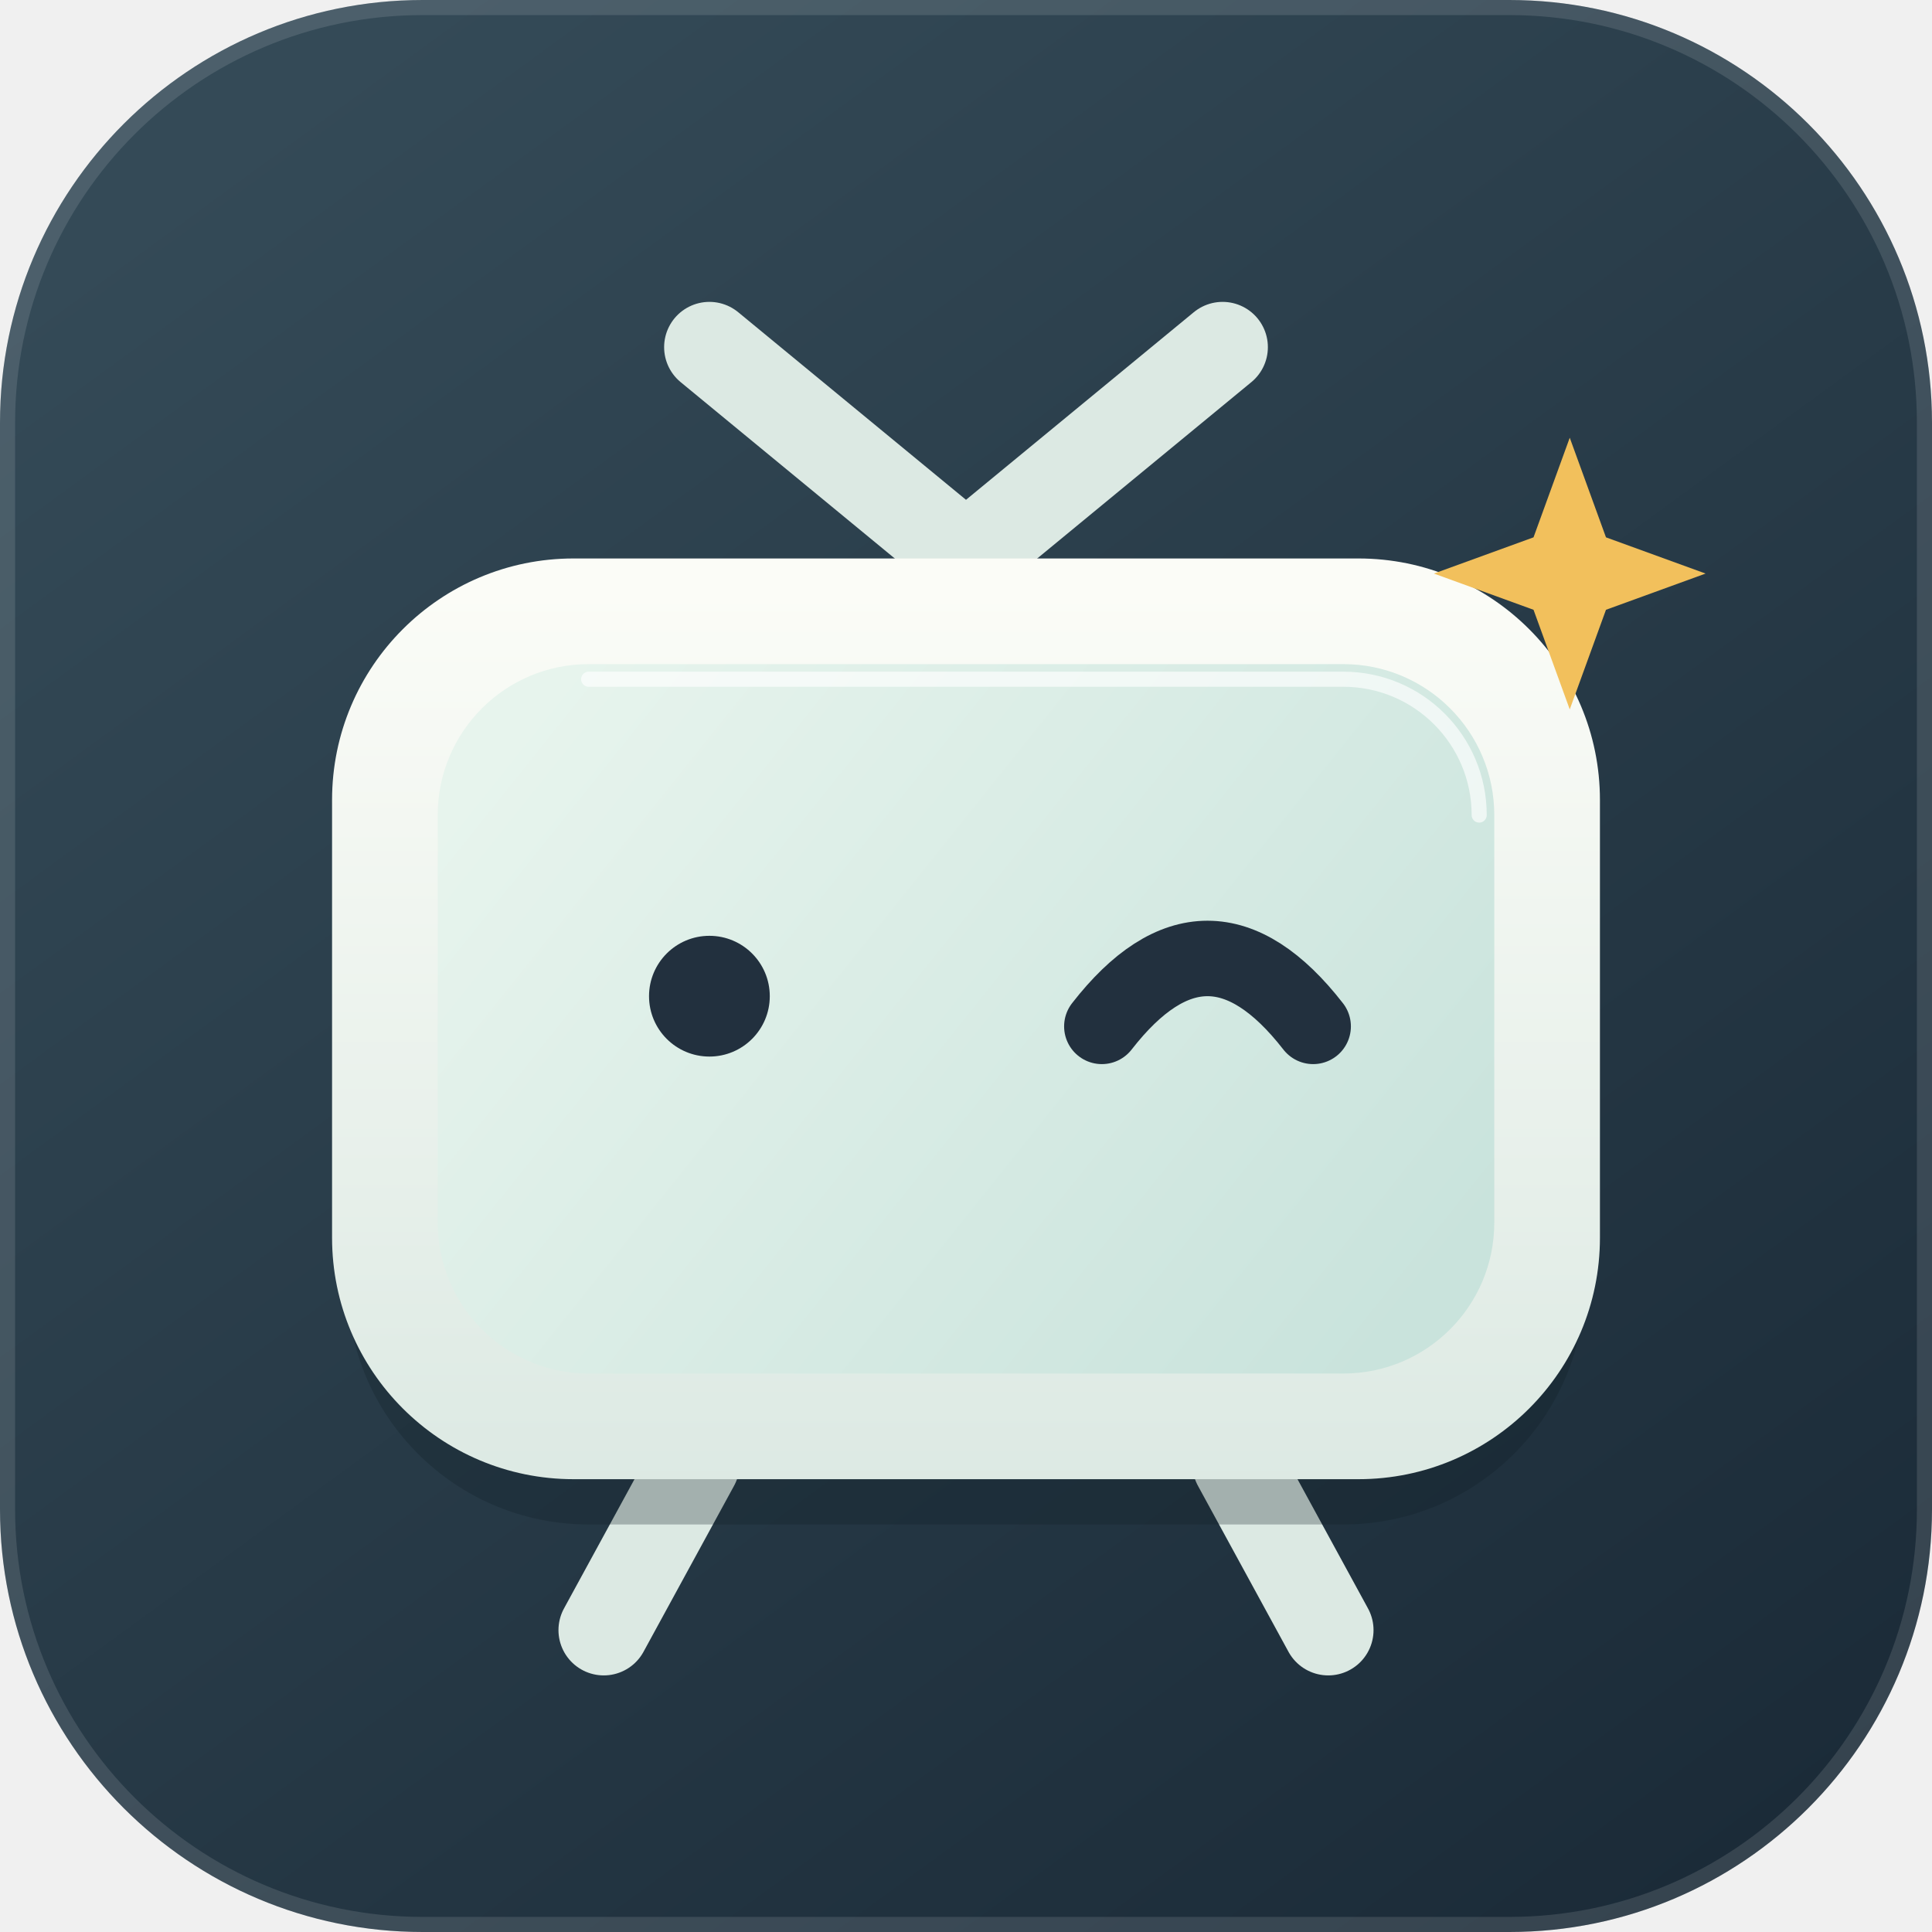
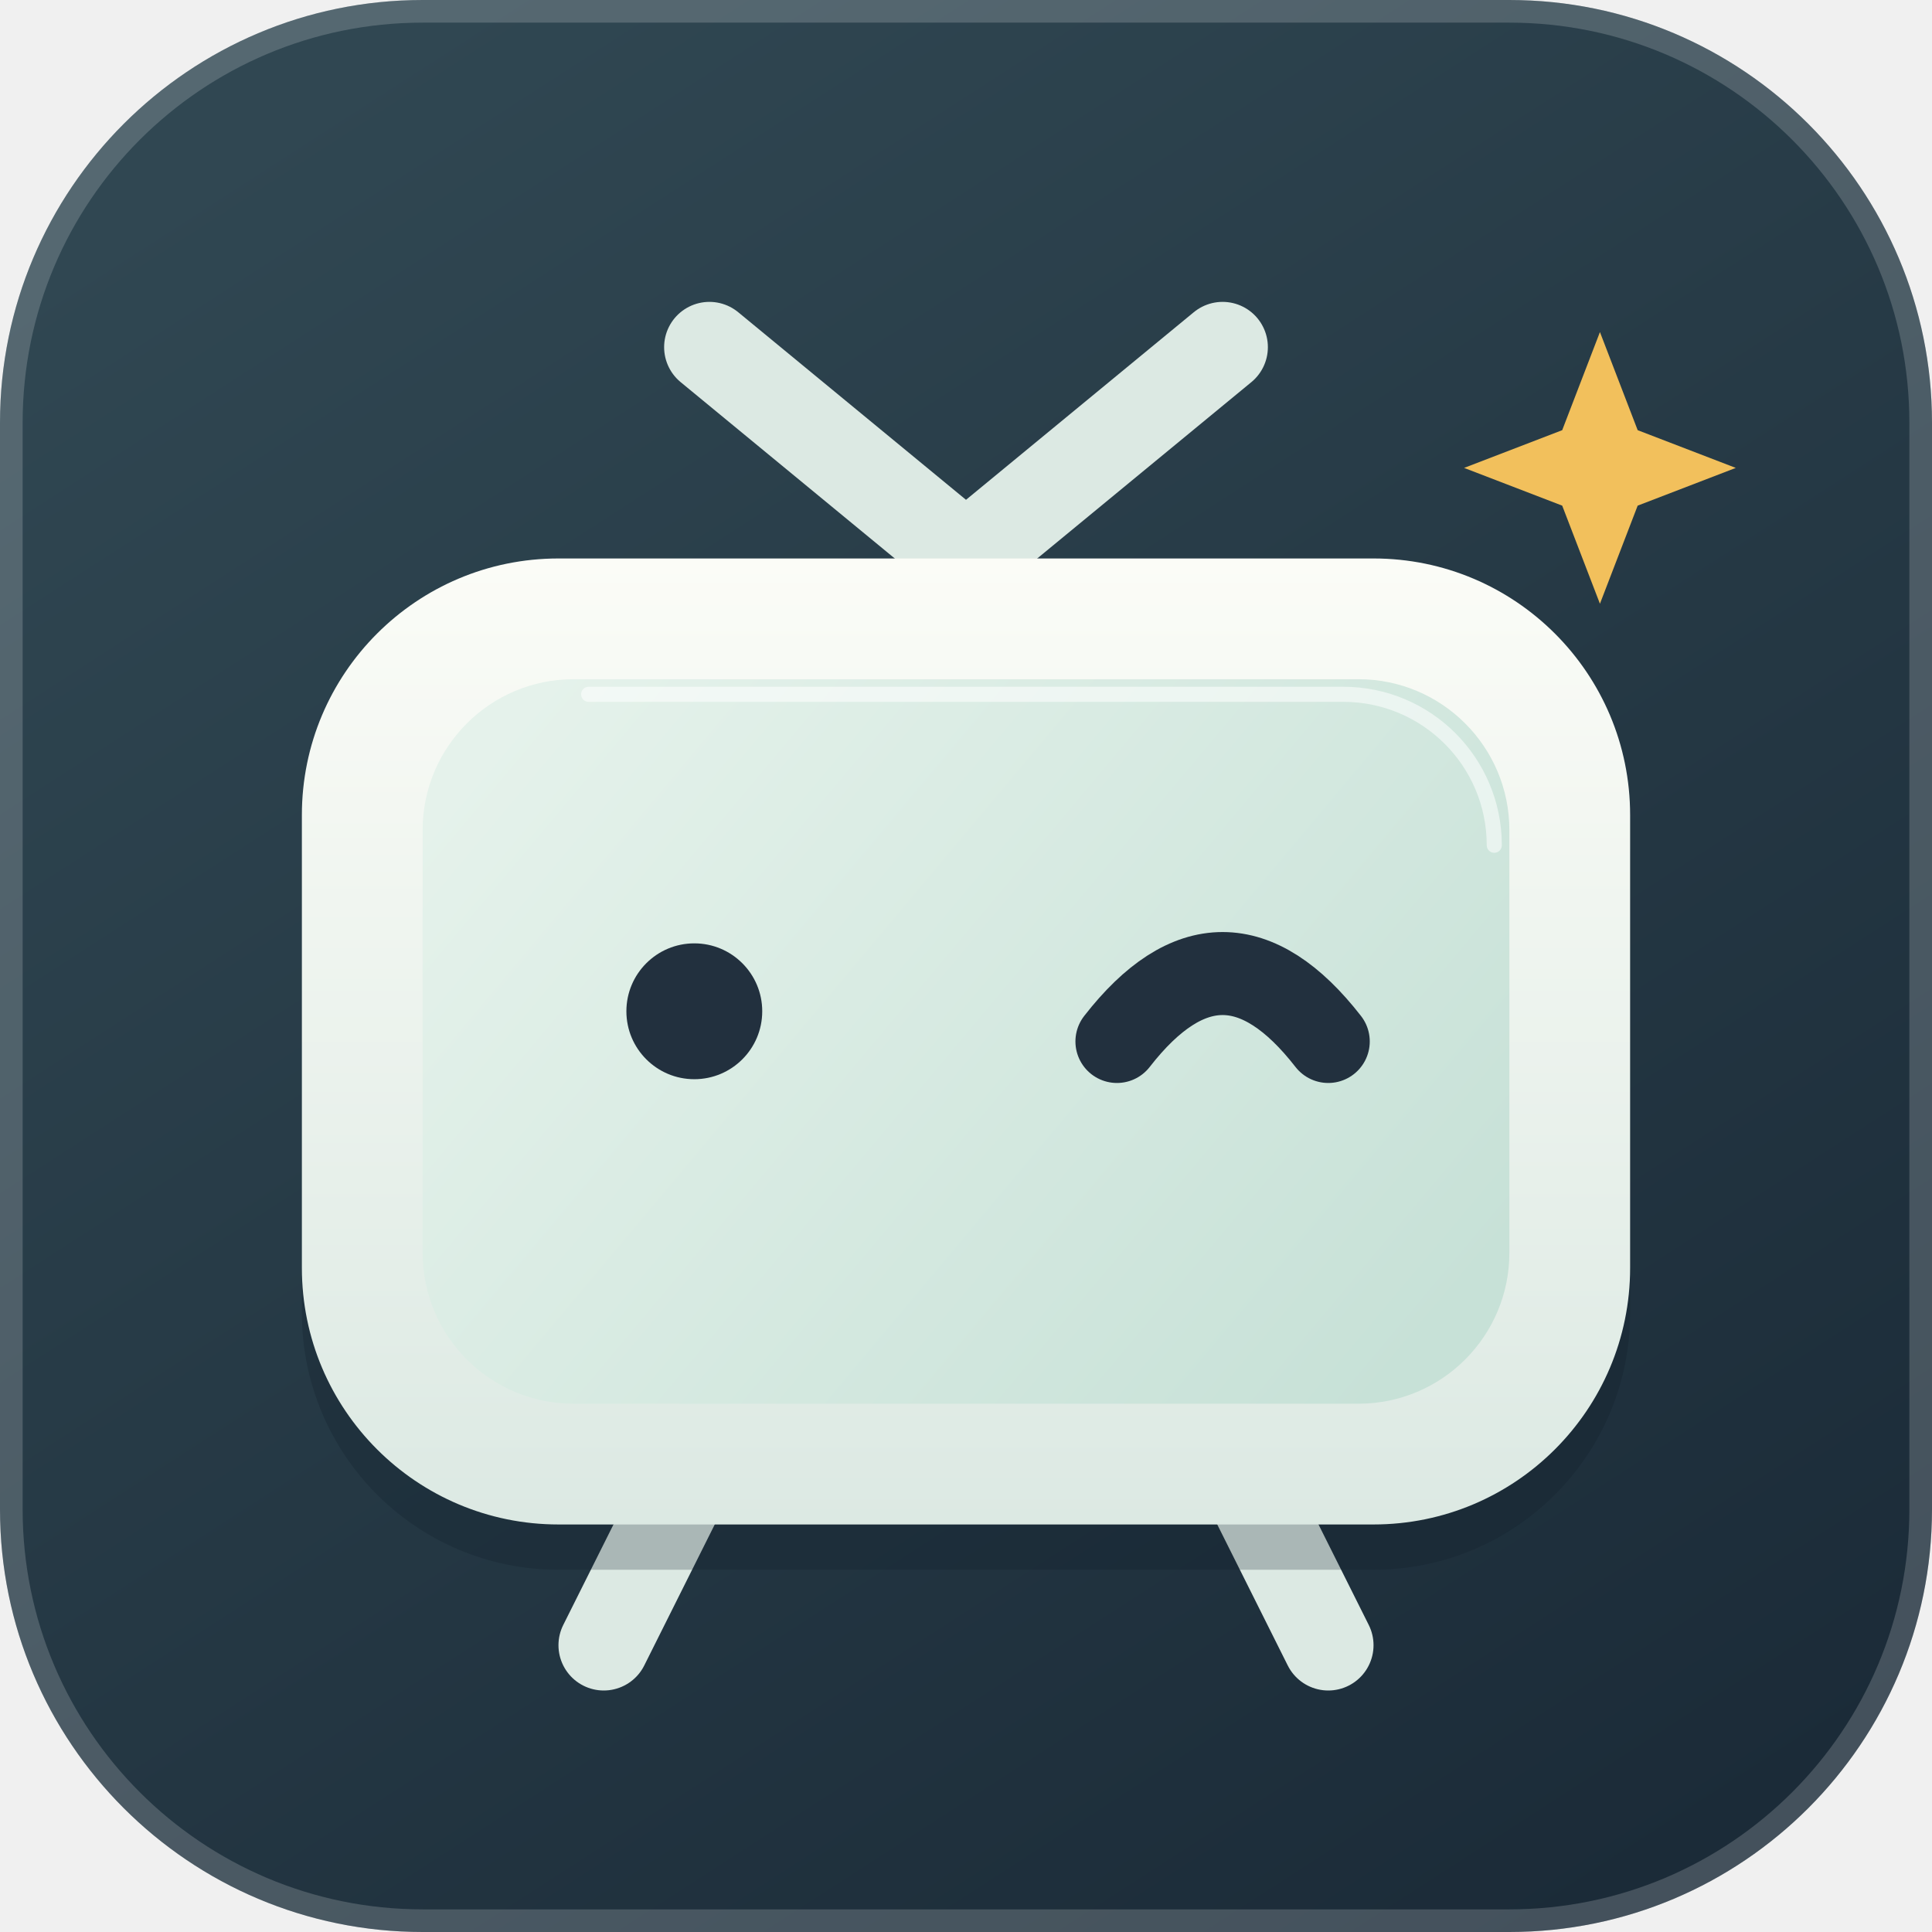
<svg xmlns="http://www.w3.org/2000/svg" width="1024" height="1024" viewBox="0 0 128 128" fill="none">
  <defs>
-     <linearGradient id="tile" x1="20" y1="6" x2="109" y2="128" gradientUnits="userSpaceOnUse">
-       <stop stop-color="#344a57" />
+     <linearGradient id="tile" x1="24" y1="4" x2="104" y2="128" gradientUnits="userSpaceOnUse">
+       <stop stop-color="#304752" />
      <stop offset="1" stop-color="#1b2b38" />
    </linearGradient>
-     <linearGradient id="case" x1="64" y1="39" x2="64" y2="99" gradientUnits="userSpaceOnUse">
+     <linearGradient id="case" x1="64" y1="37" x2="64" y2="101" gradientUnits="userSpaceOnUse">
      <stop stop-color="#fbfcf7" />
      <stop offset="1" stop-color="#dce9e3" />
    </linearGradient>
-     <linearGradient id="screen" x1="36" y1="46" x2="91" y2="90" gradientUnits="userSpaceOnUse">
-       <stop stop-color="#e7f4ed" />
-       <stop offset="1" stop-color="#c9e3dc" />
+     <linearGradient id="screen" x1="36" y1="45" x2="92" y2="92" gradientUnits="userSpaceOnUse">
+       <stop stop-color="#e5f2eb" />
+       <stop offset="1" stop-color="#c7e1d7" />
    </linearGradient>
  </defs>
+   <style>@media(max-width:24px){.sheen{display:none}.antenna,.feet{stroke-width:8}.wink{stroke-width:6.5}}</style>
  <rect width="128" height="128" rx="28" fill="url(#tile)" />
-   <rect x=".5" y=".5" width="127" height="127" rx="27.5" stroke="#ffffff" stroke-opacity=".12" />
+   <rect x=".75" y=".75" width="126.5" height="126.5" rx="27.25" stroke="#ffffff" stroke-width="1.5" stroke-opacity=".18" />
  <g stroke="#dce9e3" stroke-width="6" stroke-linecap="round" stroke-linejoin="round">
-     <path d="m47 23 17 14 17-14" />
-     <path d="m46 97-6 11m42-11 6 11" />
+     <path class="antenna" d="m47 23 17 14 17-14" />
+     <path class="feet" d="m45 99-5 10m43-10 5 10" />
  </g>
-   <rect x="23" y="41" width="82" height="60" rx="16" fill="#101d27" fill-opacity=".28" />
-   <rect x="22" y="37" width="84" height="61" rx="16" fill="url(#case)" />
-   <rect x="29" y="44" width="70" height="47" rx="10" fill="url(#screen)" />
-   <path d="M39 45h50a9 9 0 0 1 9 9" stroke="#ffffff" stroke-opacity=".65" stroke-linecap="round" />
-   <circle cx="47" cy="66" r="4" fill="#22303e" />
-   <path d="M73 68q7-9 14 0" stroke="#22303e" stroke-width="5" stroke-linecap="round" />
-   <path d="m104 29 2.4 6.6L113 38l-6.6 2.4L104 47l-2.4-6.6L95 38l6.6-2.4Z" fill="#f2c05c" />
+   <rect class="sheen" x="20" y="40" width="88" height="64" rx="17" fill="#101d27" fill-opacity=".24" />
+   <rect x="20" y="37" width="88" height="64" rx="17" fill="url(#case)" />
+   <rect x="28" y="45" width="72" height="48" rx="10" fill="url(#screen)" />
+   <path class="sheen" d="M39 46h50a10 10 0 0 1 10 10" stroke="#ffffff" stroke-opacity=".55" stroke-linecap="round" />
+   <circle cx="46" cy="67" r="4.5" fill="#22303e" />
+   <path class="wink" d="M74 69q7-9 14 0" stroke="#22303e" stroke-width="5.5" stroke-linecap="round" />
+   <path d="m106 22 2.5 6.5L115 31l-6.5 2.5L106 40l-2.5-6.5L97 31l6.5-2.5Z" fill="#f2c05c" />
</svg>
